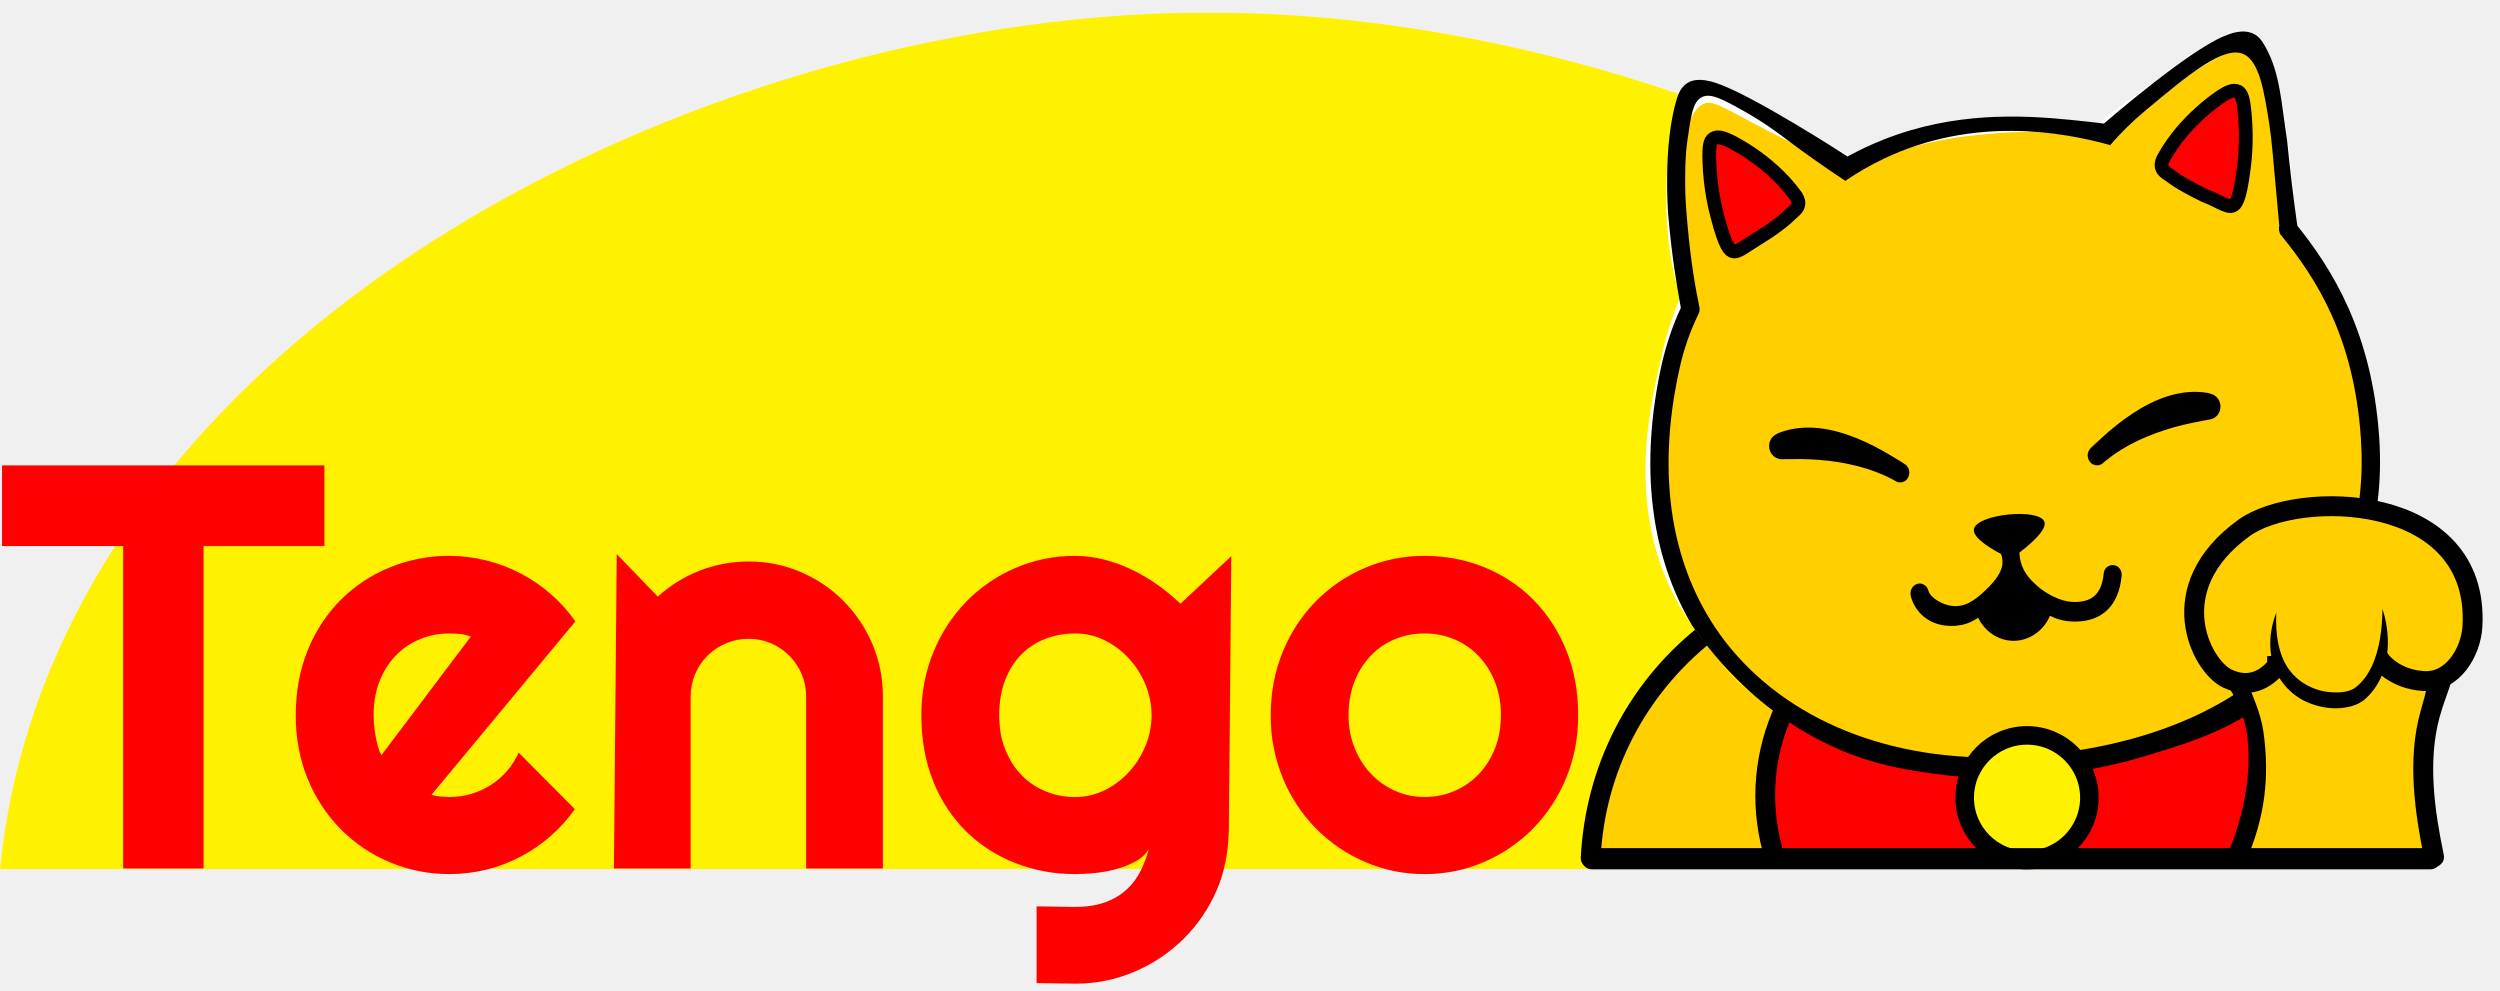
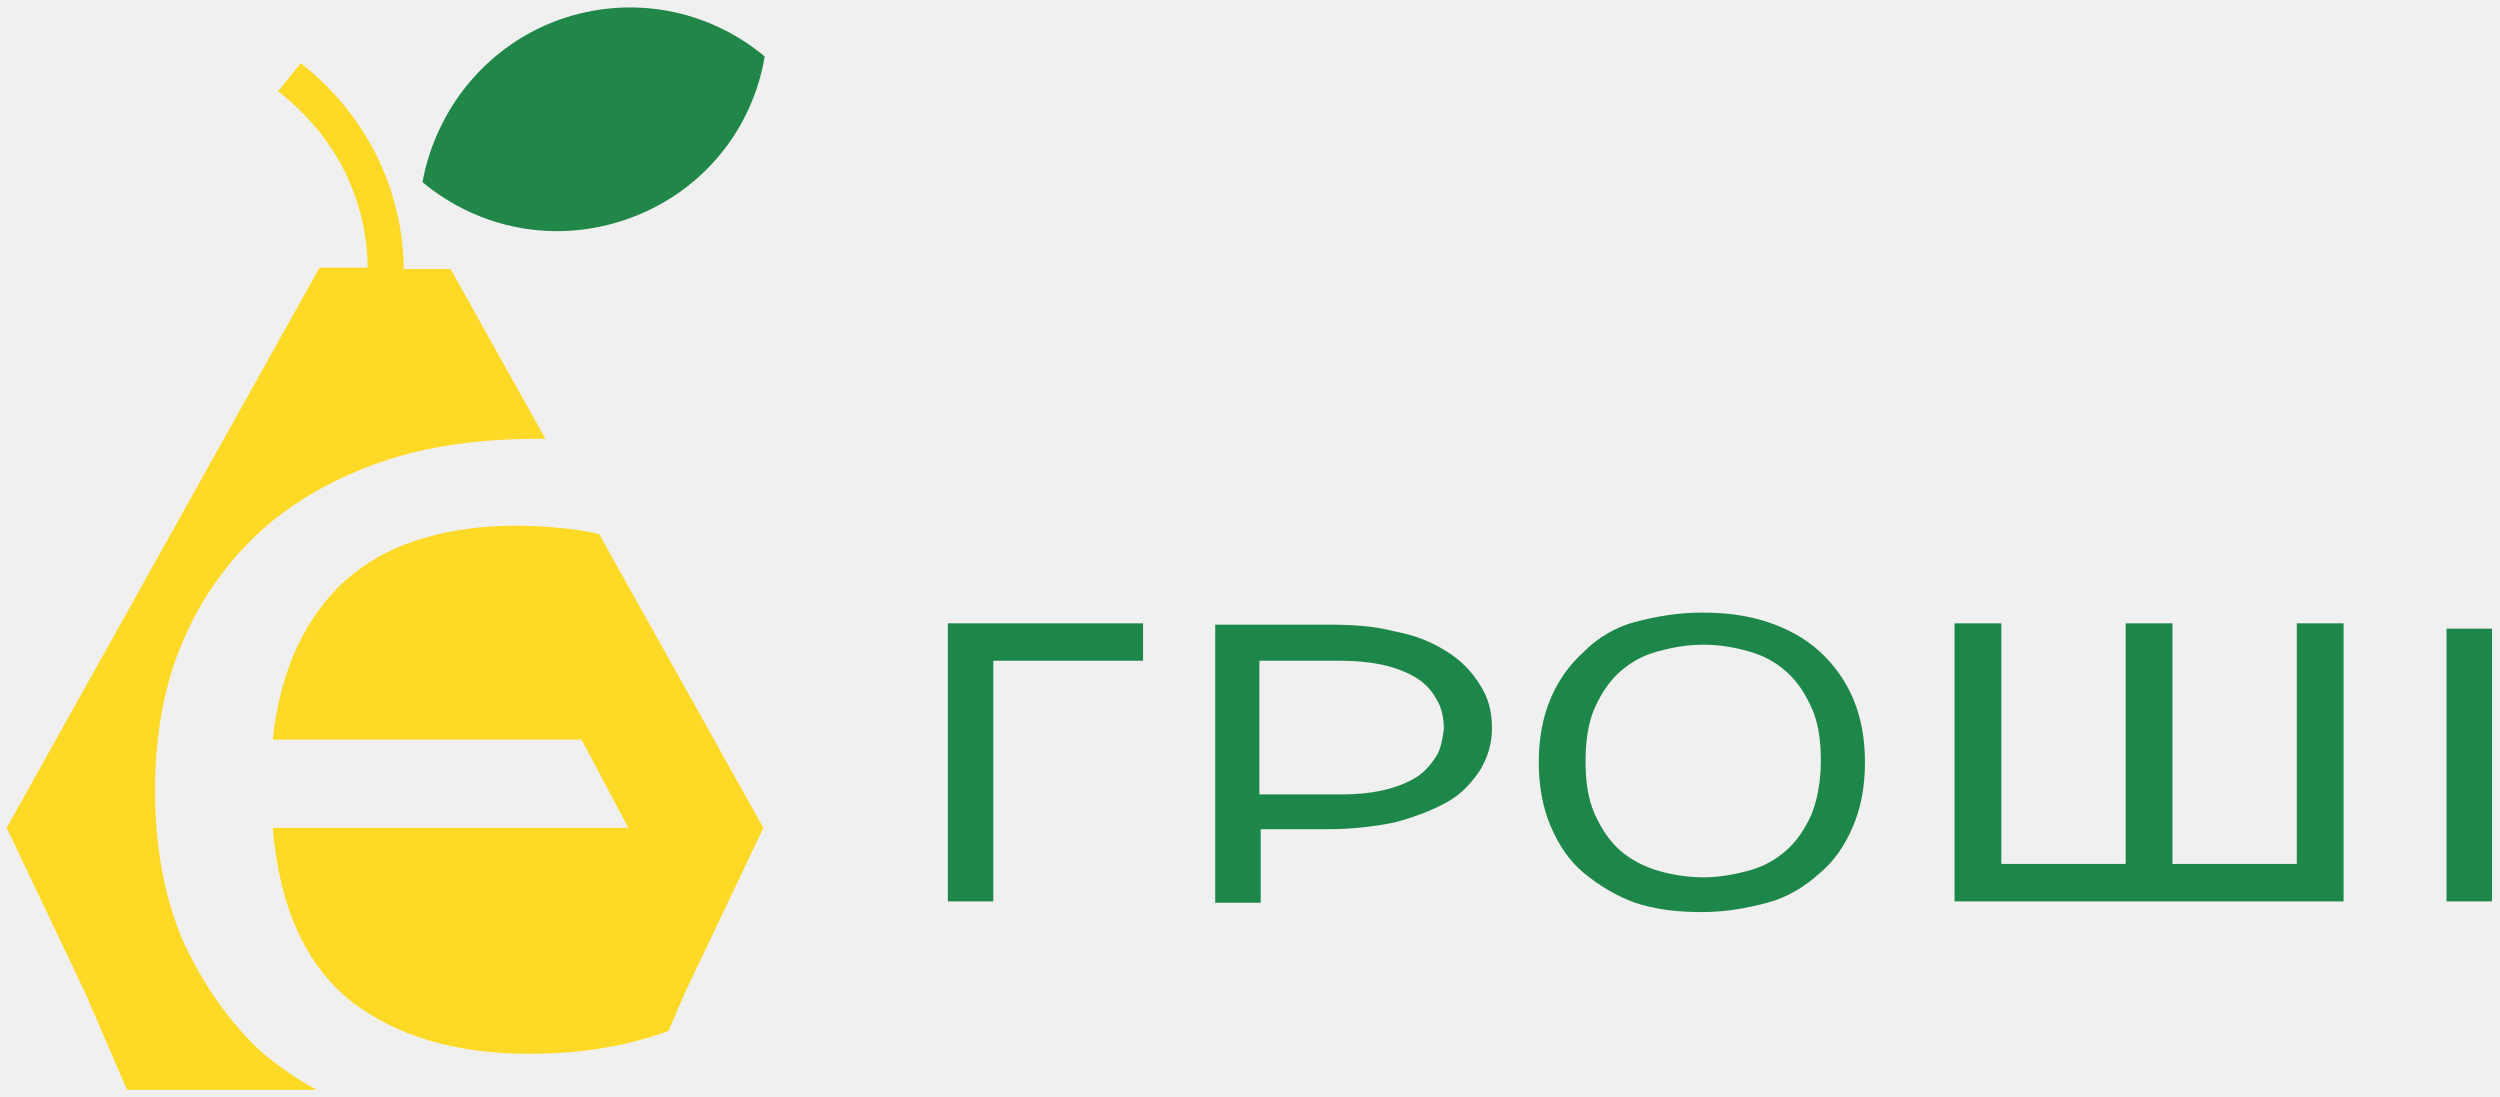
- <svg xmlns="http://www.w3.org/2000/svg" xmlns:xlink="http://www.w3.org/1999/xlink" width="106" height="42">
-   <defs>
-     <path id="A" d="M0 .293h102.872v36.329H0z" />
-     <path id="B" d="M96.55 28.224c-.303.38-1.022 1.074-2.123.54s-2.806-3.825.715-6.378c2.27-1.648 10.016-1.552 9.689 4.178-.062 1.068-.823 2.38-2.055 2.313s-1.814-.834-1.814-.834l-4.412.18z" />
-   </defs>
-   <g fill="none" fill-rule="evenodd">
-     <g transform="translate(0 .239)">
-       <mask id="C" fill="#fff">
-         <use xlink:href="#A" />
-       </mask>
-       <path fill="#fff200" d="M102.872 36.622H0l.133-1.125C3.128 13.771 29.502.51 50.695.295c22.231-.224 49.406 13.797 52.124 35.877l.053.45" mask="url(#C)" />
-     </g>
-     <path fill="#ffcf00" d="M71.498 27.156c-.148.046-.273.139-.548.477l-.438.596-1.204 2.028c-.475.941-.761 1.68-.986 2.267-.302.784-.495 1.293-.657 2.028-.11.498-.219 1.428-.22 1.431v.597h6.243c1.243-.003 1.343-.01 1.424-.12.31-.42-.538-1.172-.548-2.744a7.625 7.625 0 0 1 .11-1.192l.329-1.67c.139-.571.21-.75.11-.955-.116-.232-.312-.208-.768-.477a3.97 3.97 0 0 1-.876-.716c-.305-.317-.261-.37-.766-.954-.3-.345-.487-.526-.767-.596a.787.787 0 0 0-.438 0" />
-     <path fill="red" d="M75.543 30.454c-.108.06-.282.207-.45 2.29-.041.514-.105 1.438.113 2.53.069.347.122.482.225.602.266.309.638.253 2.024.24h1.462 6.074 1.799 2.137l2.136.121H94.1c.42.05.602.129.787 0 .135-.093.187-.236.338-.843l.224-.964.226-1.686c.01-.349-.013-.327-.113-1.687-.087-1.18-.08-1.356-.225-1.446-.288-.18-.64.317-1.687.843-.333.168-.897.353-2.024.723l-1.574.482c-.553.14-1.034.23-1.913.361l-2.812.362c-1.693.103-2.973-.075-4.16-.24-1.36-.19-2.041-.285-2.7-.603l-1.574-.723c-1.002-.43-1.186-.45-1.35-.362" />
-     <path fill="#000" d="M67.867 36.355c.19-3.622 1.89-6.883 4.713-9.15.423-.339-.177-.932-.597-.596-3.003 2.41-4.758 5.906-4.959 9.746-.029.543.815.541.843 0m7.435-6.52a9.16 9.16 0 00-.562 6.284c.139.525.953.302.814-.224-.502-1.897-.354-3.853.476-5.634.228-.49-.498-.918-.728-.426" />
-     <path fill="#ffcf00" d="M99.81 23.775l-.007-.01-.006-.008c.583-1.624.817-3.413.684-5.308-.305-4.32-1.955-6.916-3.398-8.698l-.112-1.392c-.268-3.013-.513-3.918-.605-4.237-.397-1.378-.595-2.067-1.097-2.277-.303-.128-.914-.21-4.351 2.277a63.544 63.544 0 0 0-1.875 1.41l-.296-.033c-1.622-.187-2.795-.321-5.36-.017-.103.01-2.494.246-5.002 1.415a84.68 84.68 0 0 1-3.205-1.564c-2.014-1.036-2.476-1.428-3.027-1.21-1.142.451-1.186 2.907-1.21 4.236a13.513 13.513 0 0 0 .605 4.238c-.28.682-.628 1.658-.886 2.864-.386 1.798-1.65 6.662 1.287 10.834.964 1.37 2.923 3.732 6.136 5.087 1.55.654 2.818.831 3.914.985 1.075.15 4.534.545 8.86-.766 1.763-.535 3.558-1.08 5.46-2.627 3.041-2.477 3.492-5.195 3.49-5.2" />
-     <path stroke="#fff" stroke-width=".583" d="M99.81 23.775h0l-.007-.01-.006-.008c.583-1.624.817-3.413.684-5.308-.305-4.32-1.955-6.916-3.398-8.698l-.112-1.392c-.268-3.013-.513-3.918-.605-4.237-.397-1.378-.595-2.067-1.097-2.277-.303-.128-.914-.21-4.351 2.277a63.544 63.544 0 0 0-1.875 1.41l-.296-.033c-1.622-.187-2.795-.321-5.36-.017-.103.01-2.494.246-5.002 1.415a84.68 84.68 0 0 1-3.205-1.564c-2.014-1.036-2.476-1.428-3.027-1.21-1.142.451-1.186 2.907-1.21 4.236a13.513 13.513 0 0 0 .605 4.238c-.28.682-.628 1.658-.886 2.864-.386 1.798-1.65 6.662 1.287 10.834.964 1.37 2.923 3.732 6.136 5.087 1.55.654 2.818.831 3.914.985 1.075.15 4.534.545 8.86-.766 1.763-.535 3.558-1.08 5.46-2.627 3.041-2.477 3.492-5.195 3.49-5.2z" />
-     <g fill="#000">
-       <path d="M88.915 19.73a.366.366 0 00.255-.104l.014-.012c.164-.154 1.633-1.458 4.5-1.96a.402.402 0 00.322-.37.418.418 0 00-.255-.428c-.044-.017-.285-.1-.706-.1-.919 0-2.424.387-4.373 2.237l-.02.018a.435.435 0 00-.025.583c.077.09.182.136.288.136" />
-       <path d="M88.915 19.73c-.292.012-.485-.343-.358-.6.058-.132.181-.207.274-.305l.301-.276a10.24 10.24 0 0 1 1.288-1.016c.906-.598 2.005-1.062 3.165-.878.072.017.14.034.22.064a.531.531 0 0 1 .221.167c.115.145.15.34.1.512a.536.536 0 0 1-.366.375l-.411.078c-.53.096-1.057.218-1.571.386s-1.018.373-1.496.631c-.238.131-.47.274-.691.431l-.324.248c-.098.089-.208.194-.352.183m0 0c.144.006.248-.099.345-.19l.318-.258c.218-.163.447-.313.682-.451a10.04 10.04 0 0 1 1.466-.735c.51-.203 1.035-.37 1.57-.496l.39-.083a.266.266 0 0 0 .172-.192.298.298 0 0 0-.057-.259.24.24 0 0 0-.102-.072 1.295 1.295 0 0 0-.174-.045c-.499-.101-1.04-.04-1.548.099a6.285 6.285 0 0 0-1.479.614c-.47.265-.917.576-1.337.92l-.308.268c-.096.094-.22.168-.277.29-.127.24.047.593.339.59m.7 4.231a.382.382 0 0 0-.42.367c-.08.816-.457 1.183-1.187 1.196-.24.005-.42-.04-.557-.08-.633-.18-1.106-.63-1.106-.63-.221-.206-.534-.496-.663-.98a1.694 1.694 0 0 1-.058-.402c.855-.663 1.15-1.08 1.054-1.32-.235-.575-2.855-.318-2.982.317-.062.309.47.697 1.152 1.063.03.089.062.217.058.372-.003.105-.03.464-.55.992-.454.459-.884.834-1.418.844-.55.01-1.104-.377-1.17-.643-.052-.218-.252-.353-.455-.308-.215.057-.341.271-.3.5.094.459.566 1.272 1.688 1.29.102 0 .202.002.315-.02.349-.031.62-.172.859-.324.304.622.917 1.002 1.569.974.636-.028 1.208-.438 1.476-1.06.109.055.254.118.43.166.185.05.397.081.657.079 1.145-.007 1.84-.705 1.95-1.942.025-.228-.129-.435-.342-.45m7.958 3.015c-2.583 3.102-6.84 4.87-12.31 5.122-5.11.228-9.536-1.563-12.12-4.906-2.279-2.97-2.953-6.973-1.931-11.566.18-.817.45-1.599.809-2.32v-.024c.011-.013.011-.024.022-.037 0-.012.012-.023.012-.036v-.048c0-.012.01-.024.01-.036v-.036c0-.024-.01-.036-.01-.048v-.024l-.034-.168c-.221-1.062-.386-2.244-.517-3.86a15.76 15.76 0 0 1-.053-1.385c.003-.478.004-1.017.097-1.667.156-1.084.234-1.626.606-1.816s.856.065 1.815.605c.87.49 1.467.948 1.817 1.21.488.37.587.438 1.083.792a43.01 43.01 0 0 0 1.374.939 11.956 11.956 0 0 1 1.629-.938c3.787-1.805 7.548-1.15 9.603-.577.232-.271.57-.642 1.016-1.051 0 0 .206-.19.427-.375 1.866-1.56 3.394-2.84 4.238-2.42.65.323.856 1.639 1.06 2.945.06.389.092.677.15 1.291l.275 3.024c-.004.018-.009.038-.01.06l-.001.06v.085c.011.012.011.024.011.036s.012.024.012.036c0 .024.01.036.01.048.012.012.012.024.023.036 0 .012.011.024.023.036l.022.024c1.494 1.84 3.078 4.305 3.37 8.585.224 3.234-.652 6.132-2.528 8.404m2.606-3.018c.596-1.66.832-3.499.697-5.447-.315-4.448-2-7.105-3.471-8.945a89.933 89.933 0 0 1-.434-3.63c-.252-1.639-.297-2.82-.904-3.926-.164-.299-.299-.467-.504-.571-.46-.235-1.004-.015-1.283.102-1.514.635-4.786 3.448-5.074 3.697l-.292-.036-.41-.047c-1.856-.2-4.582-.492-7.51.372-.627.185-1.565.513-2.66 1.106-.31-.2-4.044-2.608-5.575-3.117-.72-.24-1.06-.094-1.21 0-.286.178-.395.489-.446.654-.609 1.96-.374 4.88-.374 4.88.138 1.718.378 3.097.495 3.756l.044.247c-.348.745-.618 1.55-.808 2.38-.955 4.293-.495 8.116 1.314 11.134.988 1.407 2.988 3.835 6.256 5.23 1.583.673 2.875.854 3.999 1.01 1.09.156 4.615.565 9.03-.782 2.023-.616 3.773-1.155 5.57-2.705 2.178-1.877 3.135-4.13 3.55-5.362" />
-     </g>
-     <path fill="red" d="M74.075 10.401c-.442.302-.531.267-.585.256-.14-.028-.337-.168-.68-1.514-.061-.24-.297-1.107-.333-2.324-.02-.624.028-.842.17-.94.185-.124.447-.018.71.106 0 0 1.677.79 2.77 2.302.05.068.141.201.125.361-.019.196-.202.307-.306.41-.274.269-.526.463-.97.77l-.901.573" />
-     <path stroke="#000" stroke-width=".583" d="M74.075 10.401c-.442.302-.531.267-.585.256-.14-.028-.337-.168-.68-1.514-.061-.24-.297-1.107-.333-2.324-.02-.624.028-.842.17-.94.185-.124.447-.018.71.106 0 0 1.677.79 2.77 2.302.05.068.141.201.125.361-.019.196-.202.307-.306.41-.274.269-.526.463-.97.77l-.901.573z" />
-     <g fill="#000">
-       <path d="M80.64 20.446a.367.367 0 01-.272-.053l-.015-.01c-.19-.117-1.886-1.111-4.795-1.044a.402.402 0 01-.388-.301.417.417 0 01.166-.47c.04-.025.26-.154.673-.236.901-.179 2.453-.091 4.725 1.343l.023.014a.436.436 0 01.137.568.371.371 0 01-.254.189" />
-       <path d="M80.64 20.446c.286-.055.387-.435.216-.645-.078-.109-.215-.157-.327-.231l-.354-.202a9.425 9.425 0 0 0-1.492-.642 6.314 6.314 0 0 0-1.57-.315c-.524-.036-1.068.008-1.537.206a1.11 1.11 0 0 0-.162.077.236.236 0 0 0-.086.091.297.297 0 0 0-.005.265c.039.084.12.145.206.154l.398.006a10.96 10.96 0 0 1 1.637.181c.54.1 1.068.248 1.58.434a7.15 7.15 0 0 1 .757.31l.362.19c.114.072.236.154.377.12m0 0c-.14.039-.269-.043-.382-.11a5.143 5.143 0 0 0-.365-.18 7.236 7.236 0 0 0-.763-.288 9.089 9.089 0 0 0-1.59-.329 11.95 11.95 0 0 0-1.615-.071l-.42.003a.538.538 0 0 1-.432-.297.584.584 0 0 1-.002-.522.552.552 0 0 1 .186-.207c.071-.044.135-.074.203-.104 1.102-.408 2.27-.166 3.275.244.51.205.994.465 1.461.745l.35.213c.11.077.245.127.328.246.174.226.054.612-.234.658" />
-     </g>
-     <path fill="#ffcf00" d="M103.21 36.355c-.064-.29-.38-1.767-.431-3.142a12.1 12.1 0 0 1 .048-1.714l.059-.46c.257-1.776.767-1.677.825-2.9.068-1.425-.579-2.702-.898-3.358a7.541 7.541 0 0 0-.505-.876c-.812-1.237-2.15-2.165-3.561-2.089-1.256.069-2.39.919-3.123 2.01a8.37 8.37 0 0 0-.66 1.17c-.24.525-.685 1.476-.738 2.543-.01.183-.056.42.038.689.134.384.42.546.623.733.385.353.481.961.675 2.179.17 1.07.125 1.869.113 2.065a8.582 8.582 0 0 1-.226 1.492 7.833 7.833 0 0 1-.562 1.545" />
-     <path fill="#000" d="M103.616 36.243c-.388-1.855-.69-3.966-.177-5.838.343-1.245.81-1.84.642-3.211-.294-2.377-2.065-5.394-4.637-5.757-2.913-.412-5.024 2.687-5.52 5.216-.335 1.701.287 1.781.966 3.185.853 1.764.362 4.498-.367 6.191-.212.493.514.924.729.426.77-1.79.991-3.496.717-5.427-.126-.885-.494-1.55-.75-2.324-.714-2.15-.07-4.553 2.046-5.776 2.438-1.409 4.426.328 5.407 2.53.805 1.81.44 2.98-.046 4.723-.565 2.02-.244 4.273.177 6.286.112.53.924.306.813-.224" />
-     <use xlink:href="#B" fill="#ffcf00" />
-     <use xlink:href="#B" stroke="#000" stroke-width=".843" />
-     <path fill="#ffcf00" d="M96.515 25.98c-.748 3.635 2.644 4.171 3.542 3.435 1.427-1.17.96-3.599.96-3.599" />
-     <path fill="#000" d="M96.515 25.98c-.042.858.072 1.712.497 2.348.424.627 1.155 1 1.906 1.027.365.021.757-.031.975-.225.293-.224.51-.542.68-.894.324-.717.434-1.564.444-2.42.265.818.325 1.732.047 2.612-.137.44-.397.858-.753 1.186-.079.085-.225.167-.338.229-.12.042-.245.106-.366.122a2.482 2.482 0 01-.724.063 3.07 3.07 0 01-1.355-.406 2.672 2.672 0 01-.969-1.028c-.43-.857-.355-1.819-.044-2.613" />
-     <path fill="#fff200" d="M83.303 33.824a2.643 2.643 0 105.287 0 2.643 2.643 0 00-5.287 0" />
-     <g stroke="#000">
-       <path stroke-width=".787" d="M83.303 33.824a2.643 2.643 0 105.287 0 2.643 2.643 0 00-5.287 0z" />
-       <path stroke-linejoin="round" stroke-width=".9" d="M67.502 36.41h35.54-35.54z" />
-     </g>
-     <path fill="red" d="M8.631 36.822H5.223V23.153H.087v-3.42h13.668v3.42H8.631zm11.333-9.832a1.91 1.91 0 0 0-.447-.107 4.243 4.243 0 0 0-.459-.024 3.23 3.23 0 0 0-1.257.245 3.007 3.007 0 0 0-1.025.696c-.29.302-.518.666-.685 1.09s-.25.905-.25 1.436a5.17 5.17 0 0 0 .178 1.311c.04.144.092.271.155.382l3.79-5.029zm-1.668 6.71c.127.039.254.064.38.077l.382.018a3.291 3.291 0 0 0 1.746-.507 3.107 3.107 0 0 0 1.186-1.376l2.383 2.395c-.302.429-.65.814-1.043 1.156a6.578 6.578 0 0 1-1.275.87 6.385 6.385 0 0 1-1.441.542 6.56 6.56 0 0 1-1.556.185 6.452 6.452 0 0 1-4.606-1.895 6.566 6.566 0 0 1-1.4-2.127c-.341-.823-.512-1.726-.512-2.712 0-1.008.17-1.93.512-2.764a6.385 6.385 0 0 1 1.4-2.133 6.335 6.335 0 0 1 2.074-1.37 6.572 6.572 0 0 1 2.532-.49 6.56 6.56 0 0 1 5.339 2.777L18.296 33.7zm10.986 3.122H26.03l.12-13.33 1.74 1.806a5.707 5.707 0 0 1 3.861-1.49c.778 0 1.513.15 2.204.447a5.696 5.696 0 0 1 1.811 1.228 5.8 5.8 0 0 1 1.222 1.823c.297.695.447 1.436.447 2.222v7.294H34.18v-7.294a2.452 2.452 0 0 0-1.489-2.252 2.35 2.35 0 0 0-.942-.19 2.461 2.461 0 0 0-1.751.714 2.452 2.452 0 0 0-.715 1.728v7.294zm19.544-6.496c0-.444-.085-.875-.256-1.292a3.731 3.731 0 0 0-.698-1.108 3.47 3.47 0 0 0-1.03-.775 2.797 2.797 0 0 0-1.258-.292c-.445 0-.864.076-1.257.226a2.88 2.88 0 0 0-1.025.668c-.29.294-.518.657-.685 1.09s-.25.928-.25 1.483c0 .533.083 1.012.25 1.436s.395.79.685 1.09a2.97 2.97 0 0 0 1.025.698c.393.163.812.244 1.257.244a2.81 2.81 0 0 0 1.258-.291 3.487 3.487 0 0 0 1.03-.775c.294-.322.526-.691.698-1.108a3.4 3.4 0 0 0 .256-1.294m3.277 4.886c-.012.406-.047 1.455-.513 2.527a6.537 6.537 0 0 1-1.4 2.061 6.646 6.646 0 0 1-2.074 1.394 6.304 6.304 0 0 1-2.532.513l-1.632-.024V38.43l1.608.024c.509 0 .942-.066 1.3-.197s.659-.31.905-.536.443-.487.59-.78a4.97 4.97 0 0 0 .352-.93 1.45 1.45 0 0 1-.549.507c-.238.13-.502.238-.792.321s-.592.141-.906.173a8.676 8.676 0 0 1-.876.048 6.873 6.873 0 0 1-2.532-.465 6.162 6.162 0 0 1-2.073-1.329 6.15 6.15 0 0 1-1.4-2.115c-.342-.834-.513-1.776-.513-2.825 0-.96.17-1.854.512-2.68a6.68 6.68 0 0 1 1.4-2.145 6.467 6.467 0 0 1 2.074-1.419 6.32 6.32 0 0 1 2.532-.512 4.97 4.97 0 0 1 1.228.155c.405.103.798.246 1.18.43a7.3 7.3 0 0 1 1.09.643c.345.246.669.512.971.798l2.154-2.014-.104 11.63m11.535-4.886a3.8 3.8 0 0 0-.256-1.423 3.39 3.39 0 0 0-.697-1.097 3.024 3.024 0 0 0-1.031-.702 3.234 3.234 0 0 0-1.257-.245 3.24 3.24 0 0 0-1.258.245 2.953 2.953 0 0 0-1.025.702 3.35 3.35 0 0 0-.685 1.097c-.167.425-.25.9-.25 1.423 0 .493.083.95.25 1.371s.395.787.685 1.097.632.554 1.025.732.813.268 1.258.268.863-.083 1.257-.25.736-.4 1.03-.703.527-.667.698-1.096.256-.902.256-1.419m3.277 0c0 .954-.17 1.842-.512 2.664a6.646 6.646 0 0 1-1.395 2.133 6.485 6.485 0 0 1-2.068 1.418 6.27 6.27 0 0 1-2.543.519 6.226 6.226 0 0 1-2.532-.52 6.559 6.559 0 0 1-2.074-1.417 6.593 6.593 0 0 1-1.4-2.133 6.865 6.865 0 0 1-.512-2.664c0-.968.17-1.866.512-2.692a6.592 6.592 0 0 1 1.4-2.14 6.512 6.512 0 0 1 2.074-1.412 6.32 6.32 0 0 1 2.532-.512c.905 0 1.753.16 2.543.483s1.48.778 2.068 1.37a6.486 6.486 0 0 1 1.395 2.133c.341.83.512 1.754.512 2.77M94.039 8.544c.476.243.56.197.612.18.135-.046.313-.21.485-1.588.03-.245.154-1.135.037-2.347-.06-.622-.134-.832-.288-.91-.199-.1-.445.037-.69.193 0 0-1.564.994-2.46 2.633-.039.073-.113.217-.077.374.044.192.239.28.356.368.305.232.58.392 1.058.641.758.395.39.16.967.456" />
-     <path stroke="#000" stroke-width=".583" d="M94.039 8.544c.476.243.56.197.612.18.135-.046.313-.21.485-1.588.03-.245.154-1.135.037-2.347-.06-.622-.134-.832-.288-.91-.199-.1-.445.037-.69.193 0 0-1.564.994-2.46 2.633-.039.073-.113.217-.077.374.044.192.239.28.356.368.305.232.58.392 1.058.641.758.395.39.16.967.456z" />
-   </g>
+ <svg xmlns="http://www.w3.org/2000/svg" viewBox="0 0 187 82" width="800" height="351">
+   <path d="M70.9 67.4h3.4v-18h11.2v-2.8H70.9zm37.3-18.7c-1.1-.7-2.3-1.2-3.9-1.5-1.5-.4-3.2-.5-5-.5h-8.4v20.8h3.4V62h5c1.8 0 3.5-.2 5-.5 1.5-.4 2.8-.9 3.9-1.5s1.9-1.5 2.5-2.4c.6-1 .9-2 .9-3.2s-.3-2.3-.9-3.2c-.6-1-1.5-1.9-2.5-2.5zm-.8 7.9c-.4.6-.9 1.2-1.6 1.6s-1.5.7-2.4.9-1.9.3-3.1.3h-6.1v-10h6.1c1.1 0 2.1.1 3.1.3.9.2 1.7.5 2.4.9a4.1 4.1 0 0 1 1.6 1.6c.4.6.6 1.4.6 2.3-.1.7-.2 1.5-.6 2.1zm28.7-7.9c-1.1-1-2.4-1.7-3.9-2.2s-3.1-.7-4.9-.7-3.5.3-5 .7a8.49 8.49 0 0 0-3.8 2.2c-1.1 1-1.9 2.1-2.5 3.5s-.9 3-.9 4.8.3 3.4.9 4.8 1.4 2.6 2.5 3.5 2.4 1.7 3.8 2.2c1.5.5 3.1.7 5 .7 1.8 0 3.4-.3 4.9-.7s2.8-1.2 3.9-2.2c1.1-.9 1.9-2.1 2.5-3.5s.9-3 .9-4.8-.3-3.4-.9-4.8-1.5-2.6-2.5-3.5zm-.6 12.2c-.5 1.1-1.1 2-1.9 2.7s-1.7 1.2-2.8 1.5-2.2.5-3.4.5-2.4-.2-3.4-.5-2-.8-2.8-1.5-1.4-1.6-1.9-2.7-.7-2.4-.7-4c0-1.5.2-2.9.7-4s1.1-2 1.9-2.7 1.7-1.2 2.8-1.5 2.2-.5 3.4-.5 2.4.2 3.4.5c1.1.3 2 .8 2.8 1.5s1.4 1.6 1.9 2.7.7 2.4.7 4-.3 3-.7 4zm36.3 3.7h-9.3v-18H159v18h-9.3v-18h-3.5v20.8h29.1V46.6h-3.5zM183 47h3.4v20.4H183z" fill="#1d8649" />
+   <path d="M31.8 40.2c-2.1.6-3.9 1.5-5.5 2.8s-2.9 3-3.9 5-1.7 4.5-2 7.3h23.1l3.5 6.6H20.4c.5 6 2.5 10.3 5.9 13 3.4 2.6 7.8 3.9 13.3 3.9 3.6 0 7-.5 10.1-1.6.1 0 .2-.1.3-.1l1.2-2.8 5.9-12.4-12.3-22c-2-.4-4.1-.6-6.3-.6-2.4 0-4.6.3-6.7.9zM13.7 70.4c-1.4-3.3-2.1-7-2.1-11.3 0-4.2.7-8 2.1-11.2 1.4-3.3 3.4-6 5.9-8.3 2.5-2.2 5.5-3.9 9-5.1s7.4-1.7 11.7-1.7h.5l-7.1-12.7h-3.5c0-3.2-1-10.1-7.7-15.4l-1.7 2.1c5.9 4.6 6.7 10.5 6.7 13.2h-3.6L.5 61.9l5.9 12.4 3.1 7.2h14.2c-1.5-.8-2.9-1.8-4.1-2.8-2.5-2.3-4.4-5.1-5.9-8.3z" fill="#fed925" />
+   <path d="M31.6 13.6c4.2 3.5 10 4.7 15.5 2.7s9.2-6.7 10.1-12.1C53 .7 47.2-.5 41.7 1.5c-5.4 2-9.1 6.7-10.1 12.1z" fill="#208749" />
</svg>
